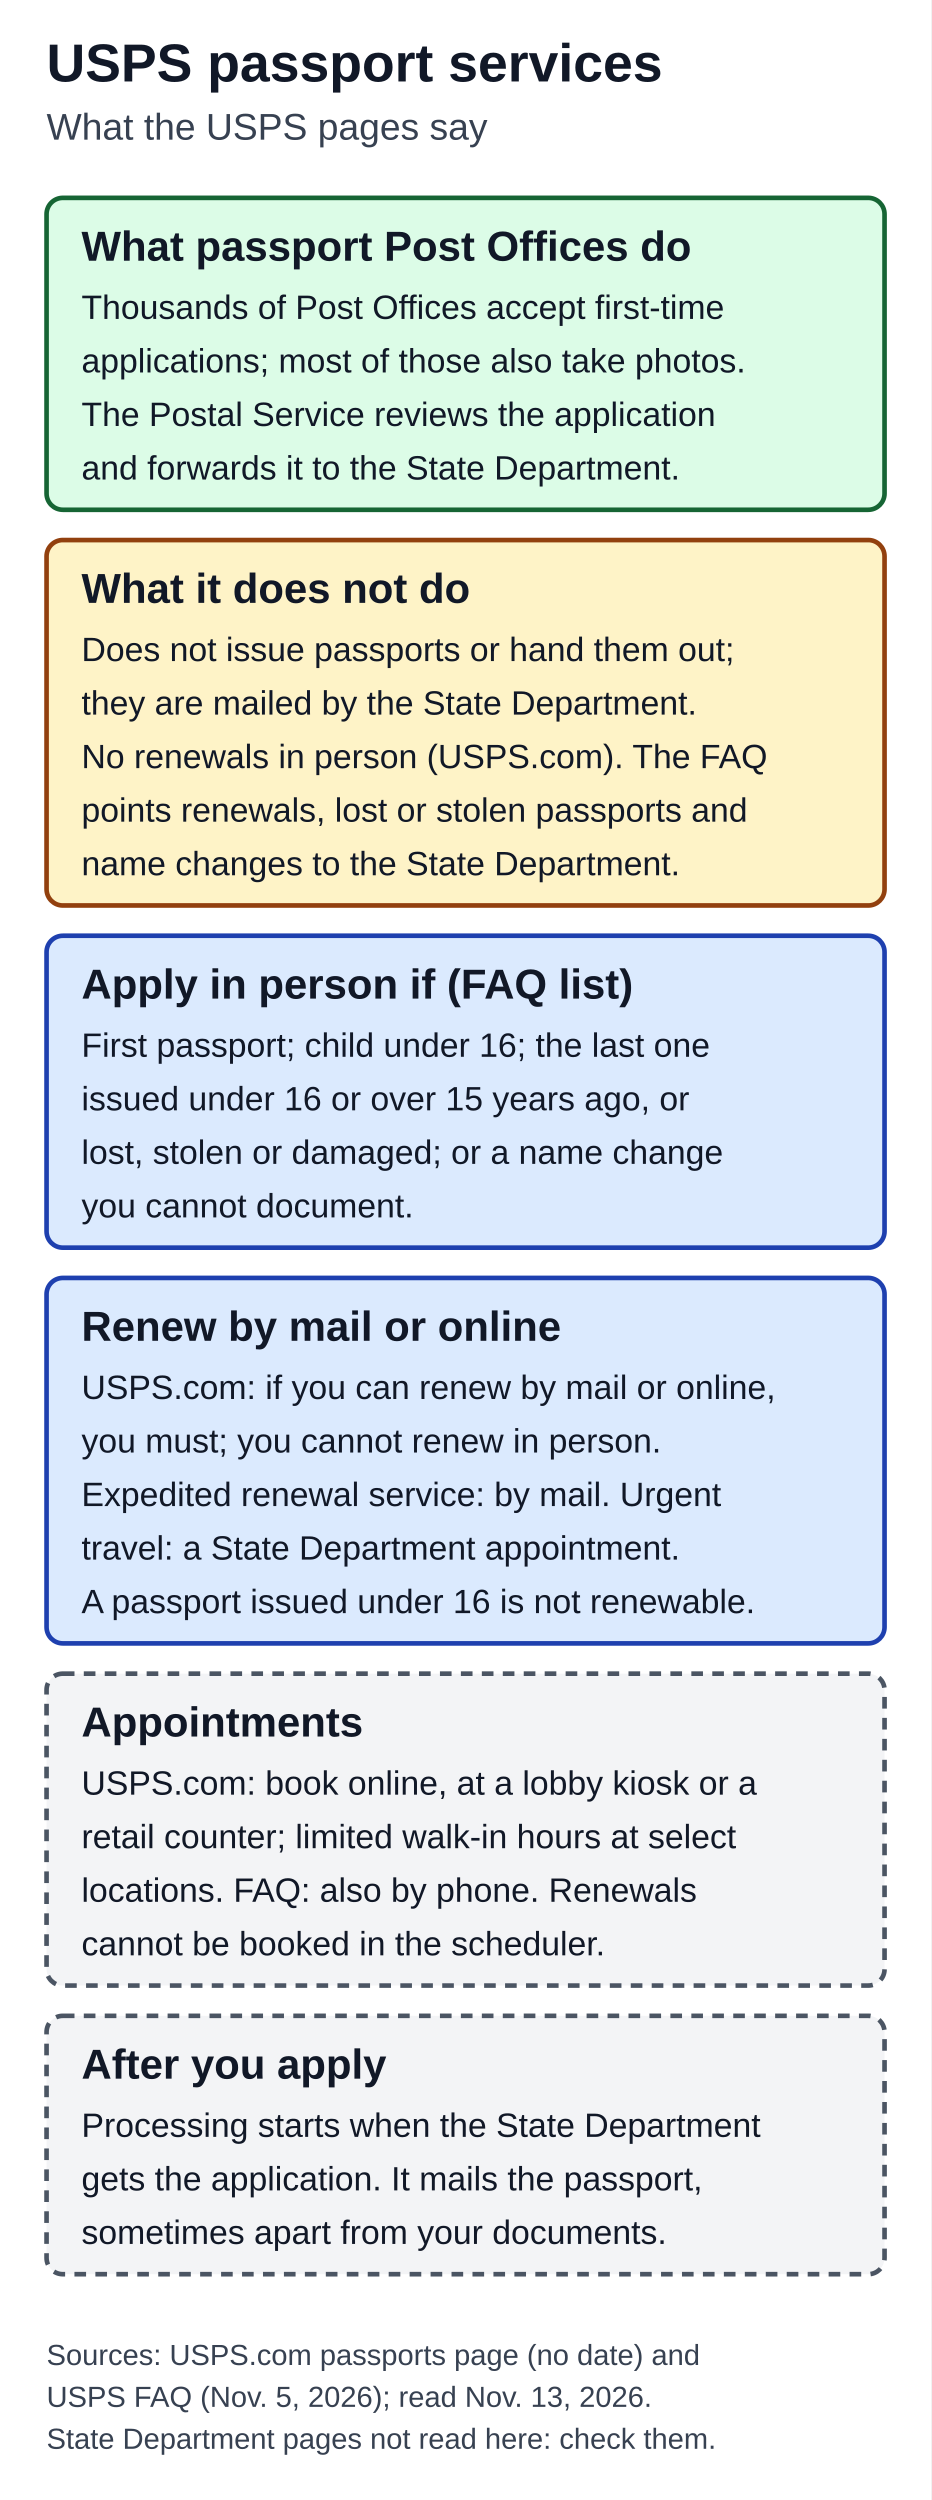
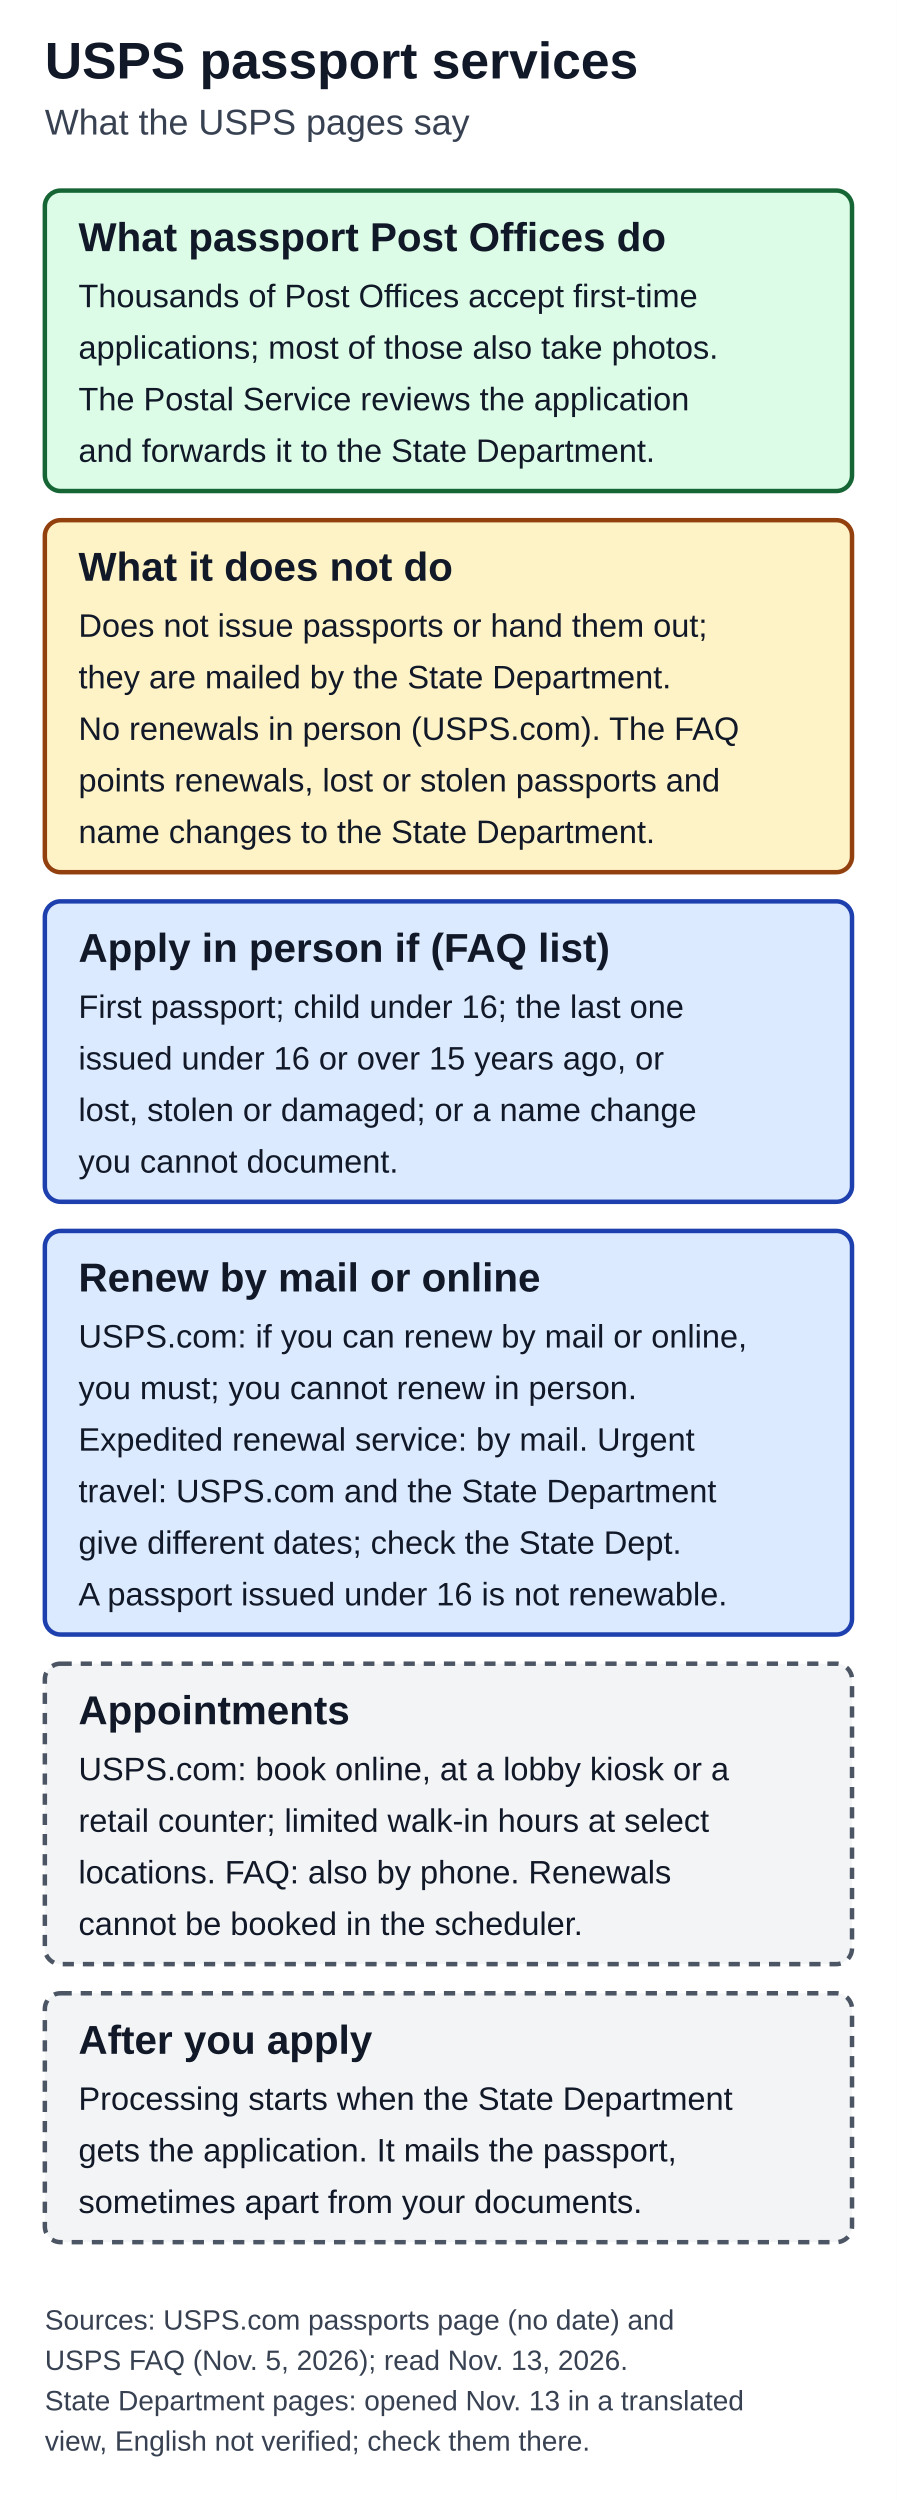
- <svg xmlns="http://www.w3.org/2000/svg" width="800" height="2148" viewBox="0 0 800 2148" font-family="Liberation Sans, Arial, Helvetica, sans-serif">
-   <rect width="800" height="2148" fill="#ffffff" />
+ <svg xmlns="http://www.w3.org/2000/svg" width="800" height="2230" viewBox="0 0 800 2230" font-family="Liberation Sans, Arial, Helvetica, sans-serif">
+   <rect width="800" height="2230" fill="#ffffff" />
  <text x="40" y="70" font-size="46" font-weight="bold" fill="#111827">USPS passport services</text>
  <text x="40" y="120" font-size="32" fill="#374151">What the USPS pages say</text>
  <rect x="40" y="170" width="720" height="268" rx="14" fill="#dcfce7" stroke="#166534" stroke-width="4" />
  <text x="70" y="224" font-size="36" font-weight="bold" fill="#111827">What passport Post Offices do</text>
  <text x="70" y="274" font-size="29" fill="#111827">Thousands of Post Offices accept first-time</text>
  <text x="70" y="320" font-size="29" fill="#111827">applications; most of those also take photos.</text>
  <text x="70" y="366" font-size="29" fill="#111827">The Postal Service reviews the application</text>
  <text x="70" y="412" font-size="29" fill="#111827">and forwards it to the State Department.</text>
  <rect x="40" y="464" width="720" height="314" rx="14" fill="#fef3c7" stroke="#92400e" stroke-width="4" />
  <text x="70" y="518" font-size="36" font-weight="bold" fill="#111827">What it does not do</text>
  <text x="70" y="568" font-size="29" fill="#111827">Does not issue passports or hand them out;</text>
  <text x="70" y="614" font-size="29" fill="#111827">they are mailed by the State Department.</text>
  <text x="70" y="660" font-size="29" fill="#111827">No renewals in person (USPS.com). The FAQ</text>
  <text x="70" y="706" font-size="29" fill="#111827">points renewals, lost or stolen passports and</text>
  <text x="70" y="752" font-size="29" fill="#111827">name changes to the State Department.</text>
  <rect x="40" y="804" width="720" height="268" rx="14" fill="#dbeafe" stroke="#1e40af" stroke-width="4" />
  <text x="70" y="858" font-size="36" font-weight="bold" fill="#111827">Apply in person if (FAQ list)</text>
  <text x="70" y="908" font-size="29" fill="#111827">First passport; child under 16; the last one</text>
  <text x="70" y="954" font-size="29" fill="#111827">issued under 16 or over 15 years ago, or</text>
  <text x="70" y="1000" font-size="29" fill="#111827">lost, stolen or damaged; or a name change</text>
  <text x="70" y="1046" font-size="29" fill="#111827">you cannot document.</text>
-   <rect x="40" y="1098" width="720" height="314" rx="14" fill="#dbeafe" stroke="#1e40af" stroke-width="4" />
+   <rect x="40" y="1098" width="720" height="360" rx="14" fill="#dbeafe" stroke="#1e40af" stroke-width="4" />
  <text x="70" y="1152" font-size="36" font-weight="bold" fill="#111827">Renew by mail or online</text>
  <text x="70" y="1202" font-size="29" fill="#111827">USPS.com: if you can renew by mail or online,</text>
  <text x="70" y="1248" font-size="29" fill="#111827">you must; you cannot renew in person.</text>
  <text x="70" y="1294" font-size="29" fill="#111827">Expedited renewal service: by mail. Urgent</text>
-   <text x="70" y="1340" font-size="29" fill="#111827">travel: a State Department appointment.</text>
-   <text x="70" y="1386" font-size="29" fill="#111827">A passport issued under 16 is not renewable.</text>
-   <rect x="40" y="1438" width="720" height="268" rx="14" fill="#f3f4f6" stroke="#4b5563" stroke-width="4" stroke-dasharray="10 8" />
-   <text x="70" y="1492" font-size="36" font-weight="bold" fill="#111827">Appointments</text>
-   <text x="70" y="1542" font-size="29" fill="#111827">USPS.com: book online, at a lobby kiosk or a</text>
-   <text x="70" y="1588" font-size="29" fill="#111827">retail counter; limited walk-in hours at select</text>
-   <text x="70" y="1634" font-size="29" fill="#111827">locations. FAQ: also by phone. Renewals</text>
-   <text x="70" y="1680" font-size="29" fill="#111827">cannot be booked in the scheduler.</text>
-   <rect x="40" y="1732" width="720" height="222" rx="14" fill="#f3f4f6" stroke="#4b5563" stroke-width="4" stroke-dasharray="10 8" />
-   <text x="70" y="1786" font-size="36" font-weight="bold" fill="#111827">After you apply</text>
-   <text x="70" y="1836" font-size="29" fill="#111827">Processing starts when the State Department</text>
-   <text x="70" y="1882" font-size="29" fill="#111827">gets the application. It mails the passport,</text>
-   <text x="70" y="1928" font-size="29" fill="#111827">sometimes apart from your documents.</text>
-   <text x="40" y="2032" font-size="25" fill="#374151">Sources: USPS.com passports page (no date) and</text>
-   <text x="40" y="2068" font-size="25" fill="#374151">USPS FAQ (Nov. 5, 2026); read Nov. 13, 2026.</text>
-   <text x="40" y="2104" font-size="25" fill="#374151">State Department pages not read here: check them.</text>
+   <text x="70" y="1340" font-size="29" fill="#111827">travel: USPS.com and the State Department</text>
+   <text x="70" y="1386" font-size="29" fill="#111827">give different dates; check the State Dept.</text>
+   <text x="70" y="1432" font-size="29" fill="#111827">A passport issued under 16 is not renewable.</text>
+   <rect x="40" y="1484" width="720" height="268" rx="14" fill="#f3f4f6" stroke="#4b5563" stroke-width="4" stroke-dasharray="10 8" />
+   <text x="70" y="1538" font-size="36" font-weight="bold" fill="#111827">Appointments</text>
+   <text x="70" y="1588" font-size="29" fill="#111827">USPS.com: book online, at a lobby kiosk or a</text>
+   <text x="70" y="1634" font-size="29" fill="#111827">retail counter; limited walk-in hours at select</text>
+   <text x="70" y="1680" font-size="29" fill="#111827">locations. FAQ: also by phone. Renewals</text>
+   <text x="70" y="1726" font-size="29" fill="#111827">cannot be booked in the scheduler.</text>
+   <rect x="40" y="1778" width="720" height="222" rx="14" fill="#f3f4f6" stroke="#4b5563" stroke-width="4" stroke-dasharray="10 8" />
+   <text x="70" y="1832" font-size="36" font-weight="bold" fill="#111827">After you apply</text>
+   <text x="70" y="1882" font-size="29" fill="#111827">Processing starts when the State Department</text>
+   <text x="70" y="1928" font-size="29" fill="#111827">gets the application. It mails the passport,</text>
+   <text x="70" y="1974" font-size="29" fill="#111827">sometimes apart from your documents.</text>
+   <text x="40" y="2078" font-size="25" fill="#374151">Sources: USPS.com passports page (no date) and</text>
+   <text x="40" y="2114" font-size="25" fill="#374151">USPS FAQ (Nov. 5, 2026); read Nov. 13, 2026.</text>
+   <text x="40" y="2150" font-size="25" fill="#374151">State Department pages: opened Nov. 13 in a translated</text>
+   <text x="40" y="2186" font-size="25" fill="#374151">view, English not verified; check them there.</text>
</svg>
